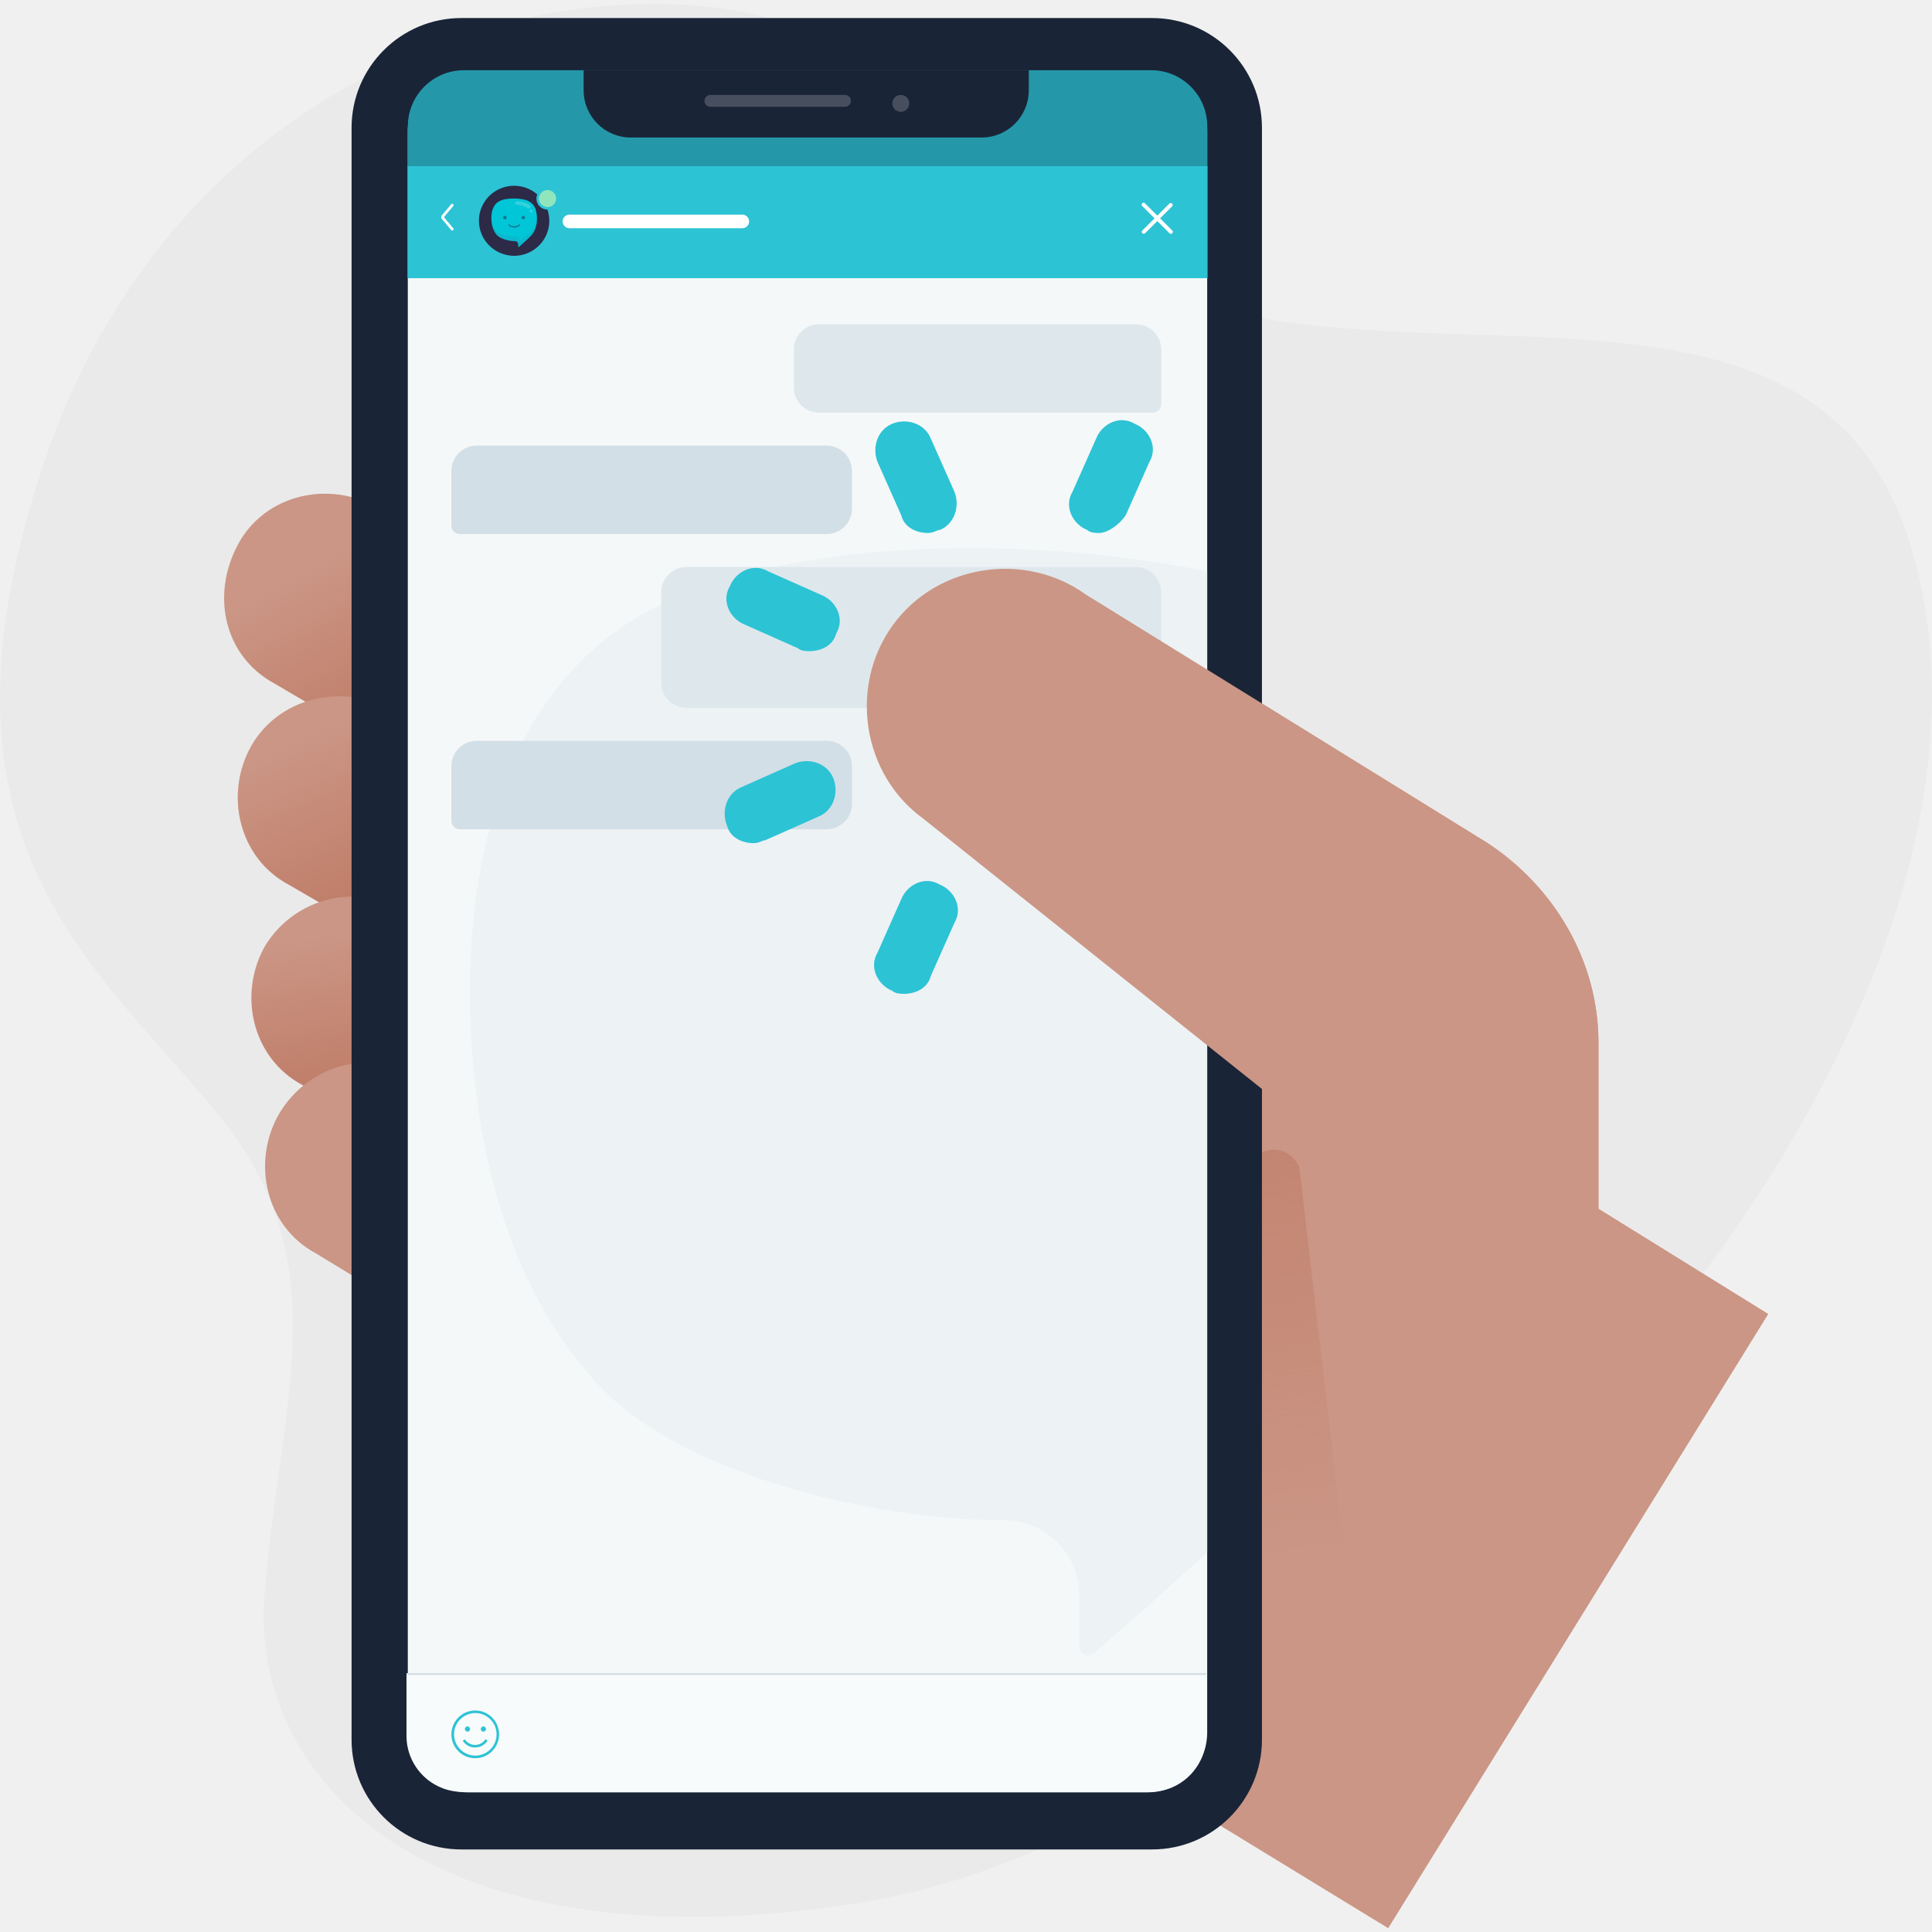
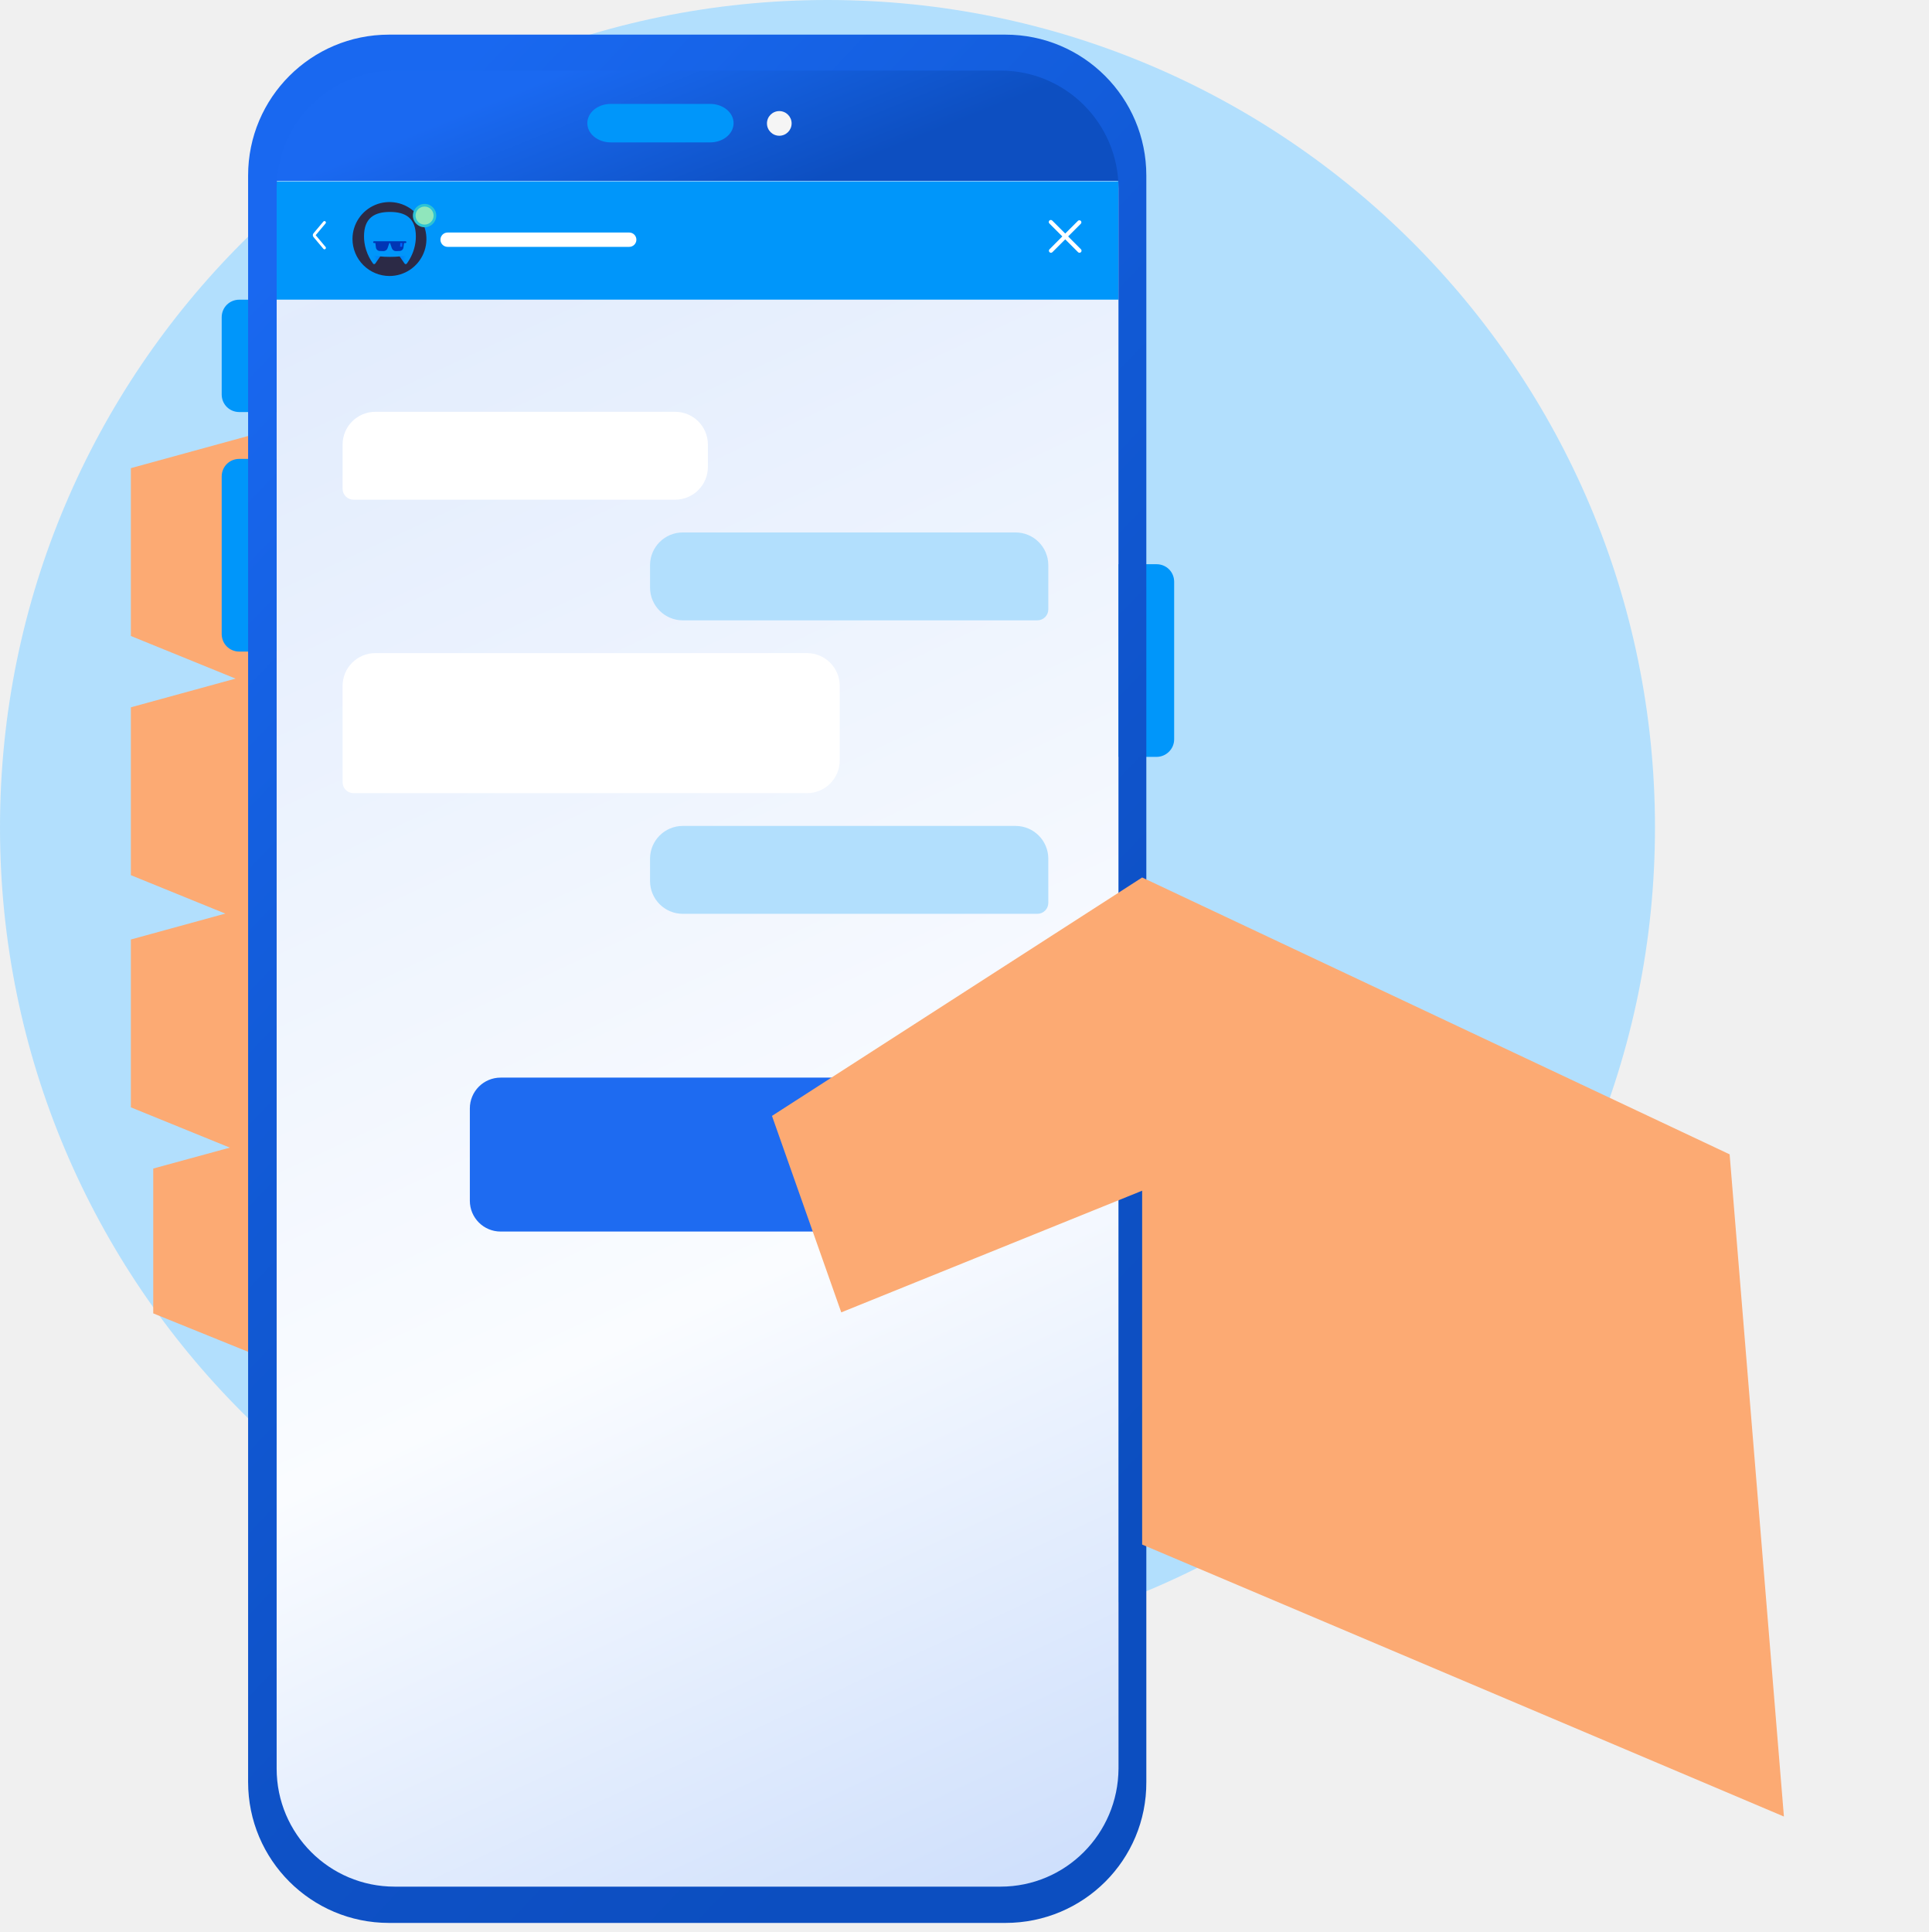
- <svg xmlns="http://www.w3.org/2000/svg" width="500" height="500" viewBox="0 0 500 500" fill="none">
-   <path d="M426.841 347.129s-95.835 127.864-204.102 145.263c-108.267 17.399-158.033-29.379-154.3-79.421 3.734-50.043 19.9-85.95-12.432-125.122-32.33-39.172-77.168-70.738-44.8-167.591C43.575 23.406 133.14-7.05 190.408 2.743c57.27 9.793 62.198 64.209 129.398 78.343 67.201 14.135 151.836-11.947 174.236 58.758 22.4 70.706-22.4 154.338-67.201 207.285Z" fill="#B9CBD3" style="mix-blend-mode:luminosity" opacity=".16" />
-   <path d="m101.938 133.951-4.39-2.634c-12.294-7.025-28.978-3.513-36.002 9.659-7.025 13.171-3.513 28.977 9.659 36.001l29.855 17.562h.878v-60.588Z" fill="#CB9685" />
-   <path d="m101.938 133.951-4.39-2.634c-12.294-7.025-28.978-3.513-36.002 9.659-7.025 13.171-3.513 28.977 9.659 36.001l29.855 17.562h.878v-60.588Z" fill="url(#hand-6__a)" />
-   <path d="M101.96 184.164c-13.172-7.903-29.855-3.513-36.88 8.781-7.025 12.293-3.513 28.977 9.659 36.001l27.221 15.806v-60.588Z" fill="#CB9685" />
-   <path d="M101.96 184.164c-13.172-7.903-29.855-3.513-36.88 8.781-7.025 12.293-3.513 28.977 9.659 36.001l27.221 15.806v-60.588Z" fill="url(#hand-6__b)" />
-   <path d="M101.981 234.238c-12.293-5.268-26.342-.878-33.367 10.537-7.025 12.293-3.512 28.977 9.659 36.002l23.708 14.049v-60.588Z" fill="#CB9685" />
-   <path d="M101.981 234.238c-12.293-5.268-26.342-.878-33.367 10.537-7.025 12.293-3.512 28.977 9.659 36.002l23.708 14.049v-60.588Z" fill="url(#hand-6__c)" />
-   <path d="M102.003 276.107c-11.415-3.512-23.708 1.757-29.855 12.294-7.025 12.293-3.512 28.977 9.66 36.001l20.195 12.294v-60.589Zm136.935-64.242c-15.806-11.415-19.318-34.246-7.903-50.051 11.415-15.806 34.246-19.318 50.051-7.903l103.615 64.1c17.562 11.416 28.977 30.734 28.977 51.808v43.026l43.904 27.221L359.236 499l-47.417-28.977c-15.805 5.269-34.245 4.391-50.051-5.268l-29.855-18.44-49.173-29.855-21.074-14.05 77.272-190.545Z" fill="#CB9685" />
-   <path d="m358.672 497.329-21.006-190.112c-1.836-16.618-19.94-10.128-20.399 6.584l-4.244 154.666 45.649 28.862Z" fill="url(#hand-6__d)" />
-   <path d="M90.984 33.092c0-15.698 12.726-28.424 28.424-28.424h178.76c15.698 0 28.424 12.726 28.424 28.424V450.21c0 15.698-12.726 28.424-28.424 28.424h-178.76c-15.698 0-28.424-12.726-28.424-28.424V33.092Z" fill="#1A2437" />
-   <path d="M105.539 33.818c0-8.563 6.941-15.504 15.504-15.504h175.875c8.562 0 15.504 6.941 15.504 15.504v414.538c0 8.563-6.942 15.504-15.504 15.504H121.043c-8.563 0-15.504-6.941-15.504-15.504V33.818Z" fill="#F5F8F9" />
-   <g opacity=".6">
-     <mask id="hand-6__e" style="mask-type:alpha" maskUnits="userSpaceOnUse" x="105" y="18" width="208" height="446">
-       <path d="M105.539 33.818c0-8.563 6.941-15.504 15.504-15.504h175.875c8.562 0 15.504 6.941 15.504 15.504v414.538c0 8.563-6.942 15.504-15.504 15.504H121.043c-8.563 0-15.504-6.941-15.504-15.504V33.818Z" fill="#F5F8F9" />
-     </mask>
-     <g mask="url(#hand-6__e)">
-       <path d="M312.323 147.858a309.789 309.789 0 0 0-61.197-5.989c-36.885 0-67.685 6.494-86.948 18.32-38.955 24.031-43.348 74.493-42.489 102.44.883 28.907 7.574 69.161 34.107 96.704 21.283 22.11 69.352 34.037 103.863 34.087a19.559 19.559 0 0 1 18.192 12.002 19.604 19.604 0 0 1 1.526 7.506v13.215a2.275 2.275 0 0 0 2.597 2.252 2.266 2.266 0 0 0 1.164-.533c11.134-9.703 22.949-20.215 34.613-31.005 2.853-2.527 5.781-5.332 8.71-8.01 13.986-12.635 28.452-25.951 38.475-40.203 11.714-16.627 19.313-37.347 22.722-61.58a210.505 210.505 0 0 0-2.525-68.504c-7.448-37.373-33.3-62.464-72.81-70.702Z" fill="#E7EEF1" />
-     </g>
-   </g>
-   <path d="M205.432 90.471a6.556 6.556 0 0 1 6.556-6.556h81.984a6.557 6.557 0 0 1 6.556 6.556v14.139a2.186 2.186 0 0 1-2.186 2.185h-86.354a6.556 6.556 0 0 1-6.556-6.556v-9.768Z" fill="#DEE8EC" />
-   <path d="M220.49 121.88a6.556 6.556 0 0 0-6.556-6.556H123.37a6.556 6.556 0 0 0-6.556 6.556v14.139c0 1.207.978 2.185 2.185 2.185h94.935a6.556 6.556 0 0 0 6.556-6.556v-9.768Zm0 76.403a6.556 6.556 0 0 0-6.556-6.556H123.37a6.556 6.556 0 0 0-6.556 6.556v14.139c0 1.207.978 2.185 2.185 2.185h94.935a6.556 6.556 0 0 0 6.556-6.556v-9.768Z" fill="#D2DFE6" />
-   <path d="M171.112 153.289a6.557 6.557 0 0 1 6.557-6.556h116.304a6.556 6.556 0 0 1 6.556 6.556v27.724a2.186 2.186 0 0 1-2.186 2.186H177.669a6.557 6.557 0 0 1-6.557-6.557v-23.353Z" fill="#DEE8EC" />
-   <path d="M312.148 449.225c0 8.015-6.497 14.513-14.513 14.513H119.712c-8.015 0-14.513-6.498-14.513-14.513V433.24h206.949v15.985Z" fill="#F8FBFB" />
-   <path fill-rule="evenodd" clip-rule="evenodd" d="M312.148 433.481H105.199v-.483h206.949v.483Z" fill="#D2DFE6" />
-   <path fill-rule="evenodd" clip-rule="evenodd" d="M122.991 442.679a6.176 6.176 0 0 0-5.703 3.81 6.177 6.177 0 0 0 1.338 6.727 6.172 6.172 0 1 0 4.365-10.537Zm0 11.666a5.448 5.448 0 0 1-3.858-1.605 5.33 5.33 0 0 1-.995-1.343 5.5 5.5 0 1 1 4.868 2.948h-.015Z" fill="#2CC3D5" />
-   <path fill-rule="evenodd" clip-rule="evenodd" d="M120.978 448.141a.665.665 0 0 0 .626-.409.67.67 0 0 0-.485-.919.67.67 0 0 0-.611 1.129.671.671 0 0 0 .47.199Zm4.128.001a.671.671 0 1 0-.003-1.343.671.671 0 0 0 .003 1.343Zm-2.478 3.433a3.203 3.203 0 0 1-2.315-1.428l-.555.363a3.858 3.858 0 0 0 2.777 1.728c.144.008.288.008.432 0a3.861 3.861 0 0 0 3.233-1.751l-.563-.363a3.182 3.182 0 0 1-3.009 1.451Z" fill="#2CC3D5" />
-   <path d="M105.555 32.685c0-8.015 6.497-14.513 14.513-14.513h177.857c8.015 0 14.513 6.498 14.513 14.513v10.902H105.555V32.685Z" fill="#2498A8" />
-   <path d="M151.042 18.172h115.206v5.203c0 6.746-5.469 12.215-12.215 12.215h-90.776c-6.746 0-12.215-5.469-12.215-12.215v-5.203Z" fill="#1A2437" />
-   <path d="M312.5 43h-207v29h207V43Z" fill="#2CC3D5" />
-   <path d="m300.227 56.509 3.155-3.148a.506.506 0 0 0-.04-.671.505.505 0 0 0-.675-.034l-3.157 3.14-3.156-3.14a.514.514 0 0 0-.367-.188.51.51 0 0 0-.501.32.504.504 0 0 0 .153.573l3.155 3.142-3.155 3.148a.503.503 0 1 0 .715.71l3.156-3.141 3.157 3.141a.502.502 0 0 0 .823-.163.505.505 0 0 0-.108-.547l-3.155-3.142Zm-183.185 3.158a.355.355 0 0 1-.266-.125l-2.438-2.89a.705.705 0 0 1 0-.908l2.438-2.89a.354.354 0 0 1 .543.452l-2.438 2.892 2.433 2.891a.348.348 0 0 1-.081.524.353.353 0 0 1-.191.054Z" fill="#fff" />
-   <path fill-rule="evenodd" clip-rule="evenodd" d="M133.056 66.205a9.134 9.134 0 0 0 5.057-1.53 9.069 9.069 0 0 0 3.352-4.069 9.017 9.017 0 0 0 .517-5.235 9.056 9.056 0 0 0-2.492-4.64 9.125 9.125 0 0 0-4.662-2.48 9.15 9.15 0 0 0-5.261.514 9.097 9.097 0 0 0-4.088 3.336 9.042 9.042 0 0 0-1.538 5.033 9.068 9.068 0 0 0 2.675 6.408 9.158 9.158 0 0 0 6.44 2.663Z" fill="#2C2A46" />
-   <path d="M135.57 51.63a13.732 13.732 0 0 0-2.698-.262c-1.627 0-2.985.284-3.834.803-1.718 1.053-1.912 3.266-1.874 4.491.039 1.267.334 3.032 1.504 4.24.939.969 3.058 1.492 4.58 1.494a.864.864 0 0 1 .869.855v.58a.101.101 0 0 0 .166.075 68.492 68.492 0 0 0 1.526-1.36c.126-.11.255-.233.384-.35.617-.554 1.255-1.138 1.697-1.763.516-.729.851-1.637 1.002-2.7a9.18 9.18 0 0 0-.112-3.003c-.328-1.638-1.468-2.739-3.21-3.1Z" fill="#00C6D7" />
-   <path opacity=".25" d="M138.881 57.158a4.804 4.804 0 0 1-1.002 2.336c-.445.541-1.08 1.041-1.696 1.525-.13.102-.259.203-.384.304-.515.41-.698.54-1.19.908a.107.107 0 0 1-.048.02.104.104 0 0 1-.092-.035.1.1 0 0 1-.022-.047l-.073-.469c0-.41-.653-.498-1.13-.5-1.522 0-3.641-.453-4.58-1.291-1.172-1.05-1.465-2.576-1.504-3.671v-.061.46c.039 1.267.334 3.032 1.504 4.24.939.968 3.058 1.491 4.58 1.494a.866.866 0 0 1 .802.526.846.846 0 0 1 .067.329v.58c0 .018.006.037.016.053s.025.03.043.037a.1.1 0 0 0 .107-.015 68.492 68.492 0 0 0 1.526-1.36c.126-.11.255-.233.384-.35.617-.555 1.255-1.139 1.697-1.763.516-.73.851-1.638 1.002-2.7a8.72 8.72 0 0 0 .073-1.38 6.596 6.596 0 0 1-.08.83Z" fill="#2D91AF" />
-   <path opacity=".2" d="M133.523 52.879c.737.25 1.904.282 2.803.856.334.208.813.326.944.118.132-.209.106-.537-.346-.877-.517-.387-1.025-.689-2.882-.886-.794-.086-1.076.6-.519.789Zm3.945 2.137a.396.396 0 1 0 0-.791.397.397 0 0 0-.398.395c0 .219.178.396.398.396Z" fill="#fff" />
-   <path d="M130.655 56.76c.25 0 .453-.202.453-.45a.452.452 0 0 0-.906 0c0 .248.203.45.453.45Zm4.774 0c.25 0 .453-.202.453-.45a.452.452 0 0 0-.906 0c0 .248.202.45.453.45Zm-2.362 2.128c-.692 0-1.285-.24-1.473-.596a.165.165 0 0 1 .06-.218.17.17 0 0 1 .128-.012c.021.006.04.016.057.03a.178.178 0 0 1 .042.05c.107.205.557.42 1.177.42.621 0 1.1-.223 1.188-.441a.168.168 0 0 1 .31.126c-.155.375-.774.64-1.489.64Z" fill="#167491" />
-   <path d="M141.704 53.93a2.544 2.544 0 0 0 2.55-2.538 2.544 2.544 0 0 0-2.55-2.537 2.544 2.544 0 0 0-2.55 2.537 2.544 2.544 0 0 0 2.55 2.538Z" fill="#90E6BC" />
-   <path fill-rule="evenodd" clip-rule="evenodd" d="M141.704 49.182c-1.227 0-2.222.99-2.222 2.21 0 1.221.995 2.21 2.222 2.21a2.216 2.216 0 0 0 2.221-2.21c0-1.22-.995-2.21-2.221-2.21Zm-2.879 2.21a2.872 2.872 0 0 1 2.879-2.864 2.872 2.872 0 0 1 2.878 2.864 2.872 2.872 0 0 1-2.878 2.865 2.872 2.872 0 0 1-2.879-2.865Z" fill="#2CC3D5" />
-   <rect x="145.608" y="55.546" width="48.266" height="3.515" rx="1.757" fill="#fff" />
-   <path d="M218.68 24.568h-34.831a1.537 1.537 0 1 0 0 3.074h34.831a1.537 1.537 0 1 0 0-3.074Zm16.628 2.172a2.187 2.187 0 0 1-3.732 1.56 2.185 2.185 0 0 1 1.561-3.732 2.171 2.171 0 0 1 2.171 2.171Z" opacity=".2" fill="#F8FBFB" />
-   <path d="m334.65 288.259-95.712-76.394c-15.806-11.415-19.318-34.246-7.903-50.051 11.415-15.806 34.246-19.318 50.051-7.903l103.615 64.1c17.562 11.416 28.977 30.734 28.977 51.808v43.026l43.904 27.221L359.236 499" fill="#CB9685" />
-   <path d="M240.116 137.938c-3.058 0-6.116-1.529-6.88-4.587l-6.116-13.761c-1.529-3.822 0-8.409 3.822-9.938 3.823-1.529 8.41 0 9.939 3.822l6.116 13.761c1.529 3.822 0 8.409-3.823 9.938-.764 0-1.529.765-3.058.765Zm-30.579 30.58c-.764 0-2.293 0-3.057-.765l-13.761-6.116c-3.823-1.529-6.116-6.115-3.823-9.938 1.529-3.822 6.116-6.116 9.939-3.822l13.76 6.116c3.823 1.529 6.116 6.115 3.823 9.938-.765 3.058-3.823 4.587-6.881 4.587Zm-14.526 49.69c-3.058 0-6.116-1.529-6.88-4.587-1.529-3.822 0-8.409 3.822-9.938l13.761-6.116c3.822-1.529 8.409 0 9.938 3.823 1.529 3.822 0 8.409-3.822 9.938l-13.761 6.116c-.764 0-1.529.764-3.058.764ZM234 257.198c-.764 0-2.293 0-3.057-.764-3.823-1.529-6.116-6.116-3.823-9.938l6.116-13.761c1.529-3.822 6.116-6.116 9.938-3.822 3.823 1.529 6.116 6.115 3.823 9.938l-6.116 13.76c-.765 3.058-3.823 4.587-6.881 4.587Zm50.455-119.259c-.765 0-2.294 0-3.058-.765-3.823-1.529-6.116-6.116-3.823-9.938l6.116-13.761c1.529-3.822 6.116-6.116 9.938-3.822 3.823 1.529 6.116 6.116 3.823 9.938l-6.116 13.761c-1.529 2.293-4.587 4.587-6.88 4.587Z" fill="#2CC3D5" />
+ <svg xmlns="http://www.w3.org/2000/svg" width="501" height="502" viewBox="0 0 501 502" fill="none">
+   <path d="M215 -1.17217e-05C96.259 -1.341e-06 1.34099e-06 96.259 1.17217e-05 215C2.21024e-05 333.741 96.259 430 215 430C333.741 430 430 333.741 430 215C430 96.259 333.741 -2.21024e-05 215 -1.17217e-05Z" fill="#B2DFFD" />
+   <path d="M34 165.251V121.64L75.067 110.374V181.968L34 165.251Z" fill="#FCAA73" />
+   <path d="M34 227.396V183.785L75.067 172.519V244.114L34 227.396Z" fill="#FCAA73" />
+   <path d="M34 287.725V244.114L75.067 232.848V304.442L34 287.725Z" fill="#FCAA73" />
+   <path d="M39.815 341.259V303.625L75.43 293.903V355.685L39.815 341.259Z" fill="#FCAA73" />
+   <path d="M74.989 107.065H62.177C59.614 107.065 57.601 105.052 57.601 102.489V82.446C57.601 79.884 59.614 77.87 62.177 77.87H74.989C77.552 77.87 79.566 79.884 79.566 82.446V102.489C79.566 105.052 77.552 107.065 74.989 107.065Z" fill="#0096FA" />
+   <path d="M74.989 169.299H62.177C59.614 169.299 57.601 167.286 57.601 164.723V123.813C57.601 121.251 59.614 119.237 62.177 119.237H74.989C77.552 119.237 79.566 121.251 79.566 123.813V164.723C79.566 167.286 77.552 169.299 74.989 169.299Z" fill="#0096FA" />
+   <path d="M300.496 196.664H287.683C285.121 196.664 283.107 194.651 283.107 192.088V151.178C283.107 148.616 285.121 146.602 287.683 146.602H300.496C303.059 146.602 305.072 148.616 305.072 151.178V192.088C305.072 194.651 302.967 196.664 300.496 196.664Z" fill="#0096FA" />
+   <path d="M259.953 493.879H102.538C85.607 493.879 71.879 480.151 71.879 463.22V52.659C71.879 35.728 85.607 22 102.538 22H259.953C276.884 22 290.612 35.728 290.612 52.659V463.22C290.521 480.151 276.884 493.879 259.953 493.879Z" fill="url(#paint0_linear_10272_1665)" />
+   <path d="M183.927 115.512C183.927 110.811 180.116 107 175.414 107H97.527C92.825 107 89.014 110.811 89.014 115.512V126.999C89.014 128.566 90.285 129.836 91.852 129.836H175.414C180.116 129.836 183.927 126.025 183.927 121.324V115.512Z" fill="white" />
+   <path d="M168.896 146.86C168.896 142.159 172.708 138.348 177.409 138.348H263.86C268.561 138.348 272.372 142.159 272.372 146.86V158.347C272.372 159.914 271.102 161.184 269.535 161.184H177.409C172.708 161.184 168.896 157.373 168.896 152.672V146.86Z" fill="#B2DFFD" />
+   <path d="M168.896 223.117C168.896 218.416 172.708 214.604 177.409 214.604H263.86C268.561 214.604 272.372 218.416 272.372 223.117V234.603C272.372 236.17 271.102 237.441 269.535 237.441H177.409C172.708 237.441 168.896 233.629 168.896 228.928V223.117Z" fill="#B2DFFD" />
+   <path d="M218.18 178.209C218.18 173.508 214.369 169.697 209.667 169.697H97.525C92.824 169.697 89.013 173.508 89.013 178.209V203.254C89.013 204.821 90.284 206.092 91.851 206.092H209.667C214.369 206.092 218.18 202.28 218.18 197.579V178.209Z" fill="white" />
+   <path d="M71.601 39.543C71.601 27.645 80.63 18 91.768 18H272.433C283.571 18 292.601 27.645 292.601 39.543V47H71.601V39.543Z" fill="url(#paint1_linear_10272_1665)" />
+   <path d="M290.601 47.12H71.601V77.857H290.601V47.12Z" fill="#0096FA" />
+   <path d="M277.525 61.438L280.853 58.102C280.935 57.999 280.976 57.87 280.969 57.738C280.961 57.607 280.905 57.483 280.812 57.39C280.718 57.298 280.594 57.243 280.462 57.236C280.331 57.23 280.202 57.272 280.1 57.355L276.77 60.683L273.44 57.355C273.393 57.296 273.335 57.248 273.268 57.214C273.202 57.179 273.129 57.159 273.054 57.155C272.979 57.151 272.904 57.162 272.834 57.188C272.764 57.215 272.7 57.256 272.647 57.309C272.594 57.361 272.552 57.425 272.525 57.495C272.498 57.565 272.486 57.639 272.49 57.714C272.494 57.789 272.513 57.862 272.547 57.929C272.581 57.996 272.628 58.055 272.687 58.102L276.014 61.432L272.687 64.768C272.612 64.843 272.562 64.938 272.542 65.041C272.522 65.144 272.532 65.251 272.573 65.348C272.613 65.446 272.681 65.529 272.769 65.587C272.856 65.646 272.959 65.677 273.064 65.677C273.134 65.678 273.203 65.664 273.268 65.637C273.332 65.611 273.391 65.571 273.44 65.522L276.77 62.192L280.1 65.522C280.149 65.571 280.207 65.611 280.272 65.637C280.336 65.664 280.405 65.678 280.475 65.677C280.581 65.677 280.683 65.646 280.771 65.587C280.858 65.529 280.927 65.446 280.967 65.348C281.007 65.251 281.018 65.144 280.998 65.041C280.978 64.938 280.927 64.843 280.853 64.768L277.525 61.438Z" fill="white" />
+   <path d="M84.305 64.785C84.251 64.785 84.199 64.773 84.15 64.75C84.102 64.727 84.059 64.694 84.024 64.652L81.453 61.589C81.34 61.455 81.277 61.284 81.277 61.108C81.277 60.932 81.34 60.762 81.453 60.627L84.024 57.564C84.089 57.492 84.179 57.448 84.276 57.441C84.373 57.434 84.468 57.465 84.543 57.527C84.617 57.589 84.664 57.678 84.674 57.774C84.684 57.871 84.656 57.967 84.597 58.044L82.025 61.108L84.592 64.173C84.638 64.227 84.668 64.293 84.677 64.364C84.686 64.435 84.675 64.507 84.645 64.571C84.615 64.635 84.567 64.69 84.507 64.728C84.446 64.766 84.376 64.786 84.305 64.785Z" fill="white" />
+   <path fill-rule="evenodd" clip-rule="evenodd" d="M101.196 71.715C103.095 71.714 104.952 71.15 106.53 70.094C108.109 69.037 109.34 67.537 110.066 65.782C110.792 64.027 110.982 62.096 110.611 60.233C110.24 58.37 109.325 56.658 107.982 55.315C106.639 53.972 104.928 53.057 103.065 52.686C101.202 52.316 99.271 52.505 97.516 53.231C95.76 53.958 94.26 55.188 93.204 56.767C92.148 58.346 91.583 60.202 91.582 62.102C91.587 64.65 92.602 67.092 94.404 68.894C96.205 70.696 98.648 71.71 101.196 71.715Z" fill="#2C2A46" />
+   <path fill-rule="evenodd" clip-rule="evenodd" d="M103.839 66.625C103.095 66.714 102.253 66.743 101.314 66.743C100.375 66.743 99.533 66.714 98.789 66.625L98.788 66.626L97.51 68.475C97.436 68.578 97.325 68.63 97.215 68.63C97.104 68.63 96.993 68.581 96.922 68.482C96.238 67.535 95.545 66.311 95.093 64.832C94.921 64.273 94.784 63.678 94.695 63.049C94.618 62.568 94.579 62.026 94.578 61.415C94.578 56.609 97.319 55.069 101.314 55.069C105.303 55.069 108.042 56.605 108.05 61.396C108.05 61.402 108.05 61.409 108.05 61.415C108.05 61.431 108.05 61.448 108.05 61.464C108.048 62.021 108.013 62.52 107.946 62.968C107.633 65.295 106.66 67.161 105.706 68.481C105.561 68.683 105.259 68.68 105.118 68.475L103.839 66.626C103.839 66.626 103.839 66.625 103.839 66.625Z" fill="#0096FA" />
+   <path d="M95.191 65.141C95.666 66.567 96.371 67.718 96.922 68.481C97.067 68.683 97.369 68.679 97.511 68.475L98.789 66.626C97.036 66.471 95.727 65.961 95.191 65.141Z" fill="url(#paint2_linear_10272_1665)" />
+   <path d="M107.427 65.141C106.952 66.567 106.247 67.718 105.696 68.481C105.551 68.683 105.249 68.679 105.108 68.475L103.829 66.626C105.582 66.471 106.891 65.961 107.427 65.141Z" fill="url(#paint3_linear_10272_1665)" />
+   <path fill-rule="evenodd" clip-rule="evenodd" d="M102.942 63.797L103.628 63.797C103.625 64.016 103.473 64.193 103.285 64.193C103.098 64.193 102.946 64.016 102.942 63.797Z" fill="black" />
+   <path fill-rule="evenodd" clip-rule="evenodd" d="M99.737 63.797L99.052 63.797C99.055 64.016 99.207 64.193 99.394 64.193C99.582 64.193 99.734 64.016 99.737 63.797Z" fill="black" />
+   <path fill-rule="evenodd" clip-rule="evenodd" d="M97.175 62.696C97.052 62.696 96.953 62.796 96.953 62.919C96.953 63.043 97.052 63.143 97.175 63.143H97.526L97.676 64.309C97.74 64.811 98.156 65.192 98.658 65.211L99.598 65.246C100.094 65.264 100.543 64.954 100.705 64.481L101.162 63.143H101.344L101.802 64.481C101.963 64.954 102.413 65.264 102.909 65.246L103.849 65.211C104.351 65.192 104.766 64.811 104.831 64.309L104.981 63.143H105.362C105.485 63.143 105.584 63.043 105.584 62.919C105.584 62.796 105.485 62.696 105.362 62.696H97.175Z" fill="#0035B5" />
+   <path fill-rule="evenodd" clip-rule="evenodd" d="M103.949 64.091L104.014 63.126L104.549 63.162L104.484 64.127L103.949 64.091Z" fill="#0065FF" />
+   <path d="M110.318 58.706C111.804 58.706 113.008 57.501 113.008 56.016C113.008 54.531 111.804 53.327 110.318 53.327C108.833 53.327 107.629 54.531 107.629 56.016C107.629 57.501 108.833 58.706 110.318 58.706Z" fill="#90E6BC" />
+   <path fill-rule="evenodd" clip-rule="evenodd" d="M110.317 53.673C109.023 53.673 107.974 54.722 107.974 56.016C107.974 57.31 109.023 58.359 110.317 58.359C111.611 58.359 112.66 57.31 112.66 56.016C112.66 54.722 111.611 53.673 110.317 53.673ZM107.281 56.016C107.281 54.339 108.641 52.98 110.317 52.98C111.994 52.98 113.353 54.339 113.353 56.016C113.353 57.693 111.994 59.052 110.317 59.052C108.641 59.052 107.281 57.693 107.281 56.016Z" fill="#2CC3D5" />
+   <path d="M114.436 62.28C114.436 61.251 115.269 60.417 116.298 60.417H163.483C164.512 60.417 165.346 61.251 165.346 62.28C165.346 63.309 164.512 64.143 163.483 64.143H116.298C115.269 64.143 114.436 63.309 114.436 62.28Z" fill="white" />
+   <path d="M184.498 37H158.703C155.319 37 152.601 34.773 152.601 32C152.601 29.227 155.319 27 158.703 27H184.498C187.882 27 190.601 29.227 190.601 32C190.601 34.773 187.882 37 184.498 37Z" fill="#0096FA" />
+   <path d="M202.477 35.271C204.246 35.271 205.68 33.837 205.68 32.068C205.68 30.298 204.246 28.864 202.477 28.864C200.708 28.864 199.273 30.298 199.273 32.068C199.273 33.837 200.708 35.271 202.477 35.271Z" fill="#F5F5F5" />
+   <path fill-rule="evenodd" clip-rule="evenodd" d="M101.072 499.641H261.233C281.55 499.641 297.932 483.258 297.841 463.032V45.608C297.841 25.382 281.459 9 261.233 9H101.072C80.846 9 64.464 25.382 64.464 45.608V463.032C64.464 483.258 80.846 499.641 101.072 499.641ZM102.538 490.214H259.953C276.884 490.214 290.521 476.486 290.612 459.555V48.995C290.612 32.063 276.884 18.335 259.953 18.335H102.538C85.607 18.335 71.879 32.063 71.879 48.995V459.555C71.879 476.486 85.607 490.214 102.538 490.214Z" fill="url(#paint4_linear_10272_1665)" />
+   <rect x="122.577" y="280.5" width="110" height="39" rx="7.5" fill="#1E6BF1" />
+   <rect x="122.577" y="280.5" width="110" height="39" rx="7.5" stroke="#1E6BF1" />
+   <path d="M296.756 228L449.395 299.936L463.5 472L296.756 401.331V309.385L218.577 341L200.577 289.949L296.756 228Z" fill="#FCAA73" />
  <defs>
-     <linearGradient id="hand-6__a" x1="95.697" y1="188.439" x2="74.787" y2="150.154" gradientUnits="userSpaceOnUse">
-       <stop stop-color="#BF7D68" />
-       <stop offset="1" stop-color="#BF7D68" stop-opacity="0" />
+     <linearGradient id="paint0_linear_10272_1665" x1="-7.792" y1="-121.65" x2="302.132" y2="543.604" gradientUnits="userSpaceOnUse">
+       <stop stop-color="white" />
+       <stop offset="0.148" stop-color="#F7FAFE" />
+       <stop offset="0.304" stop-color="#E2ECFD" />
+       <stop offset="0.678" stop-color="#FAFCFF" />
+       <stop offset="0.967" stop-color="#C5D9FB" />
    </linearGradient>
-     <linearGradient id="hand-6__b" x1="93.93" y1="232.91" x2="75.671" y2="192.268" gradientUnits="userSpaceOnUse">
-       <stop stop-color="#BF7D68" />
-       <stop offset="1" stop-color="#BF7D68" stop-opacity="0" />
+     <linearGradient id="paint1_linear_10272_1665" x1="201.601" y1="51" x2="182.601" y2="4" gradientUnits="userSpaceOnUse">
+       <stop stop-color="#0D4FC1" />
+       <stop offset="0.483" stop-color="#135CD8" />
+       <stop offset="1" stop-color="#1A69F1" />
    </linearGradient>
-     <linearGradient id="hand-6__c" x1="92.163" y1="280.62" x2="85.389" y2="241.745" gradientUnits="userSpaceOnUse">
-       <stop stop-color="#BF7D68" />
-       <stop offset="1" stop-color="#BF7D68" stop-opacity="0" />
+     <linearGradient id="paint2_linear_10272_1665" x1="98.864" y1="66.29" x2="95.353" y2="67.074" gradientUnits="userSpaceOnUse">
+       <stop offset="0.011" stop-color="#0012FF" stop-opacity="0.2" />
+       <stop offset="0.52" stop-color="#0012FF" stop-opacity="0" />
    </linearGradient>
-     <linearGradient id="hand-6__d" x1="312.729" y1="248.472" x2="335.7" y2="403.676" gradientUnits="userSpaceOnUse">
-       <stop stop-color="#BF7D68" />
-       <stop offset="1" stop-color="#BF7D68" stop-opacity="0" />
+     <linearGradient id="paint3_linear_10272_1665" x1="103.754" y1="66.29" x2="107.265" y2="67.074" gradientUnits="userSpaceOnUse">
+       <stop offset="0.011" stop-color="#0012FF" stop-opacity="0.2" />
+       <stop offset="0.52" stop-color="#0012FF" stop-opacity="0" />
+     </linearGradient>
+     <linearGradient id="paint4_linear_10272_1665" x1="30.057" y1="111.062" x2="385.533" y2="447.926" gradientUnits="userSpaceOnUse">
+       <stop stop-color="#1968F0" />
+       <stop offset="0.291" stop-color="#125BD8" />
+       <stop offset="0.589" stop-color="#0E51C6" />
+       <stop offset="0.805" stop-color="#0C4EC0" />
    </linearGradient>
  </defs>
</svg>
